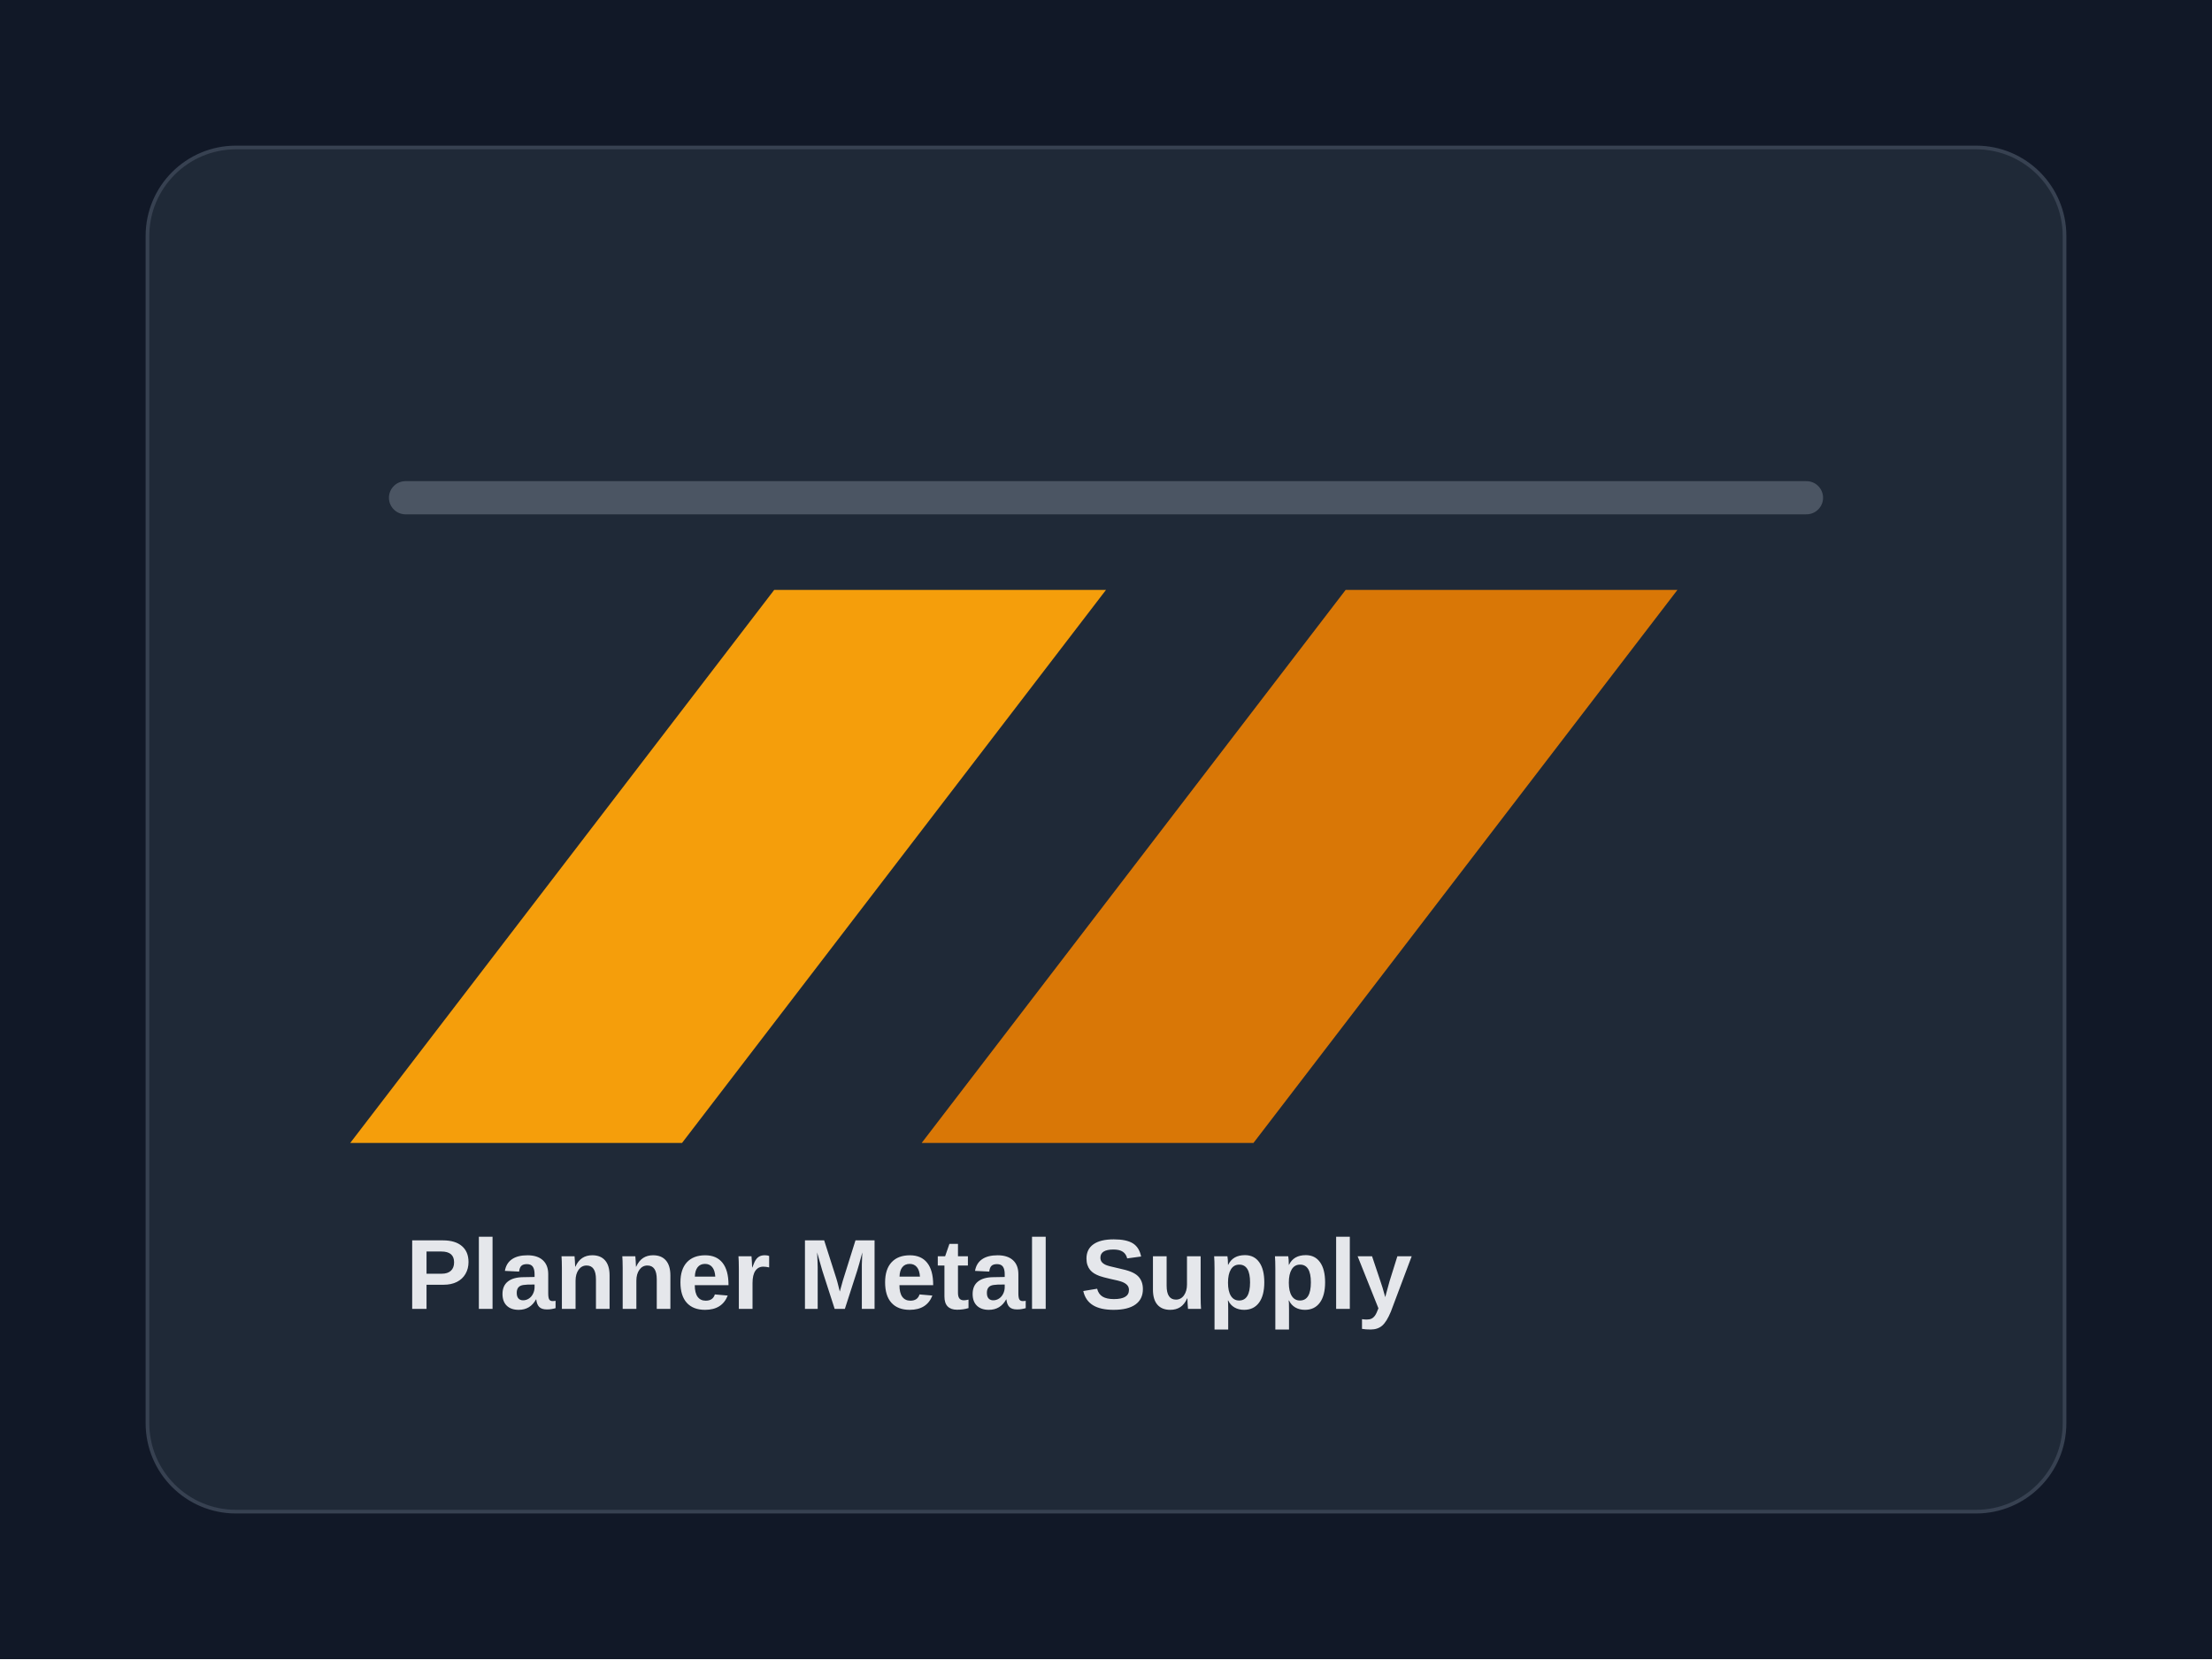
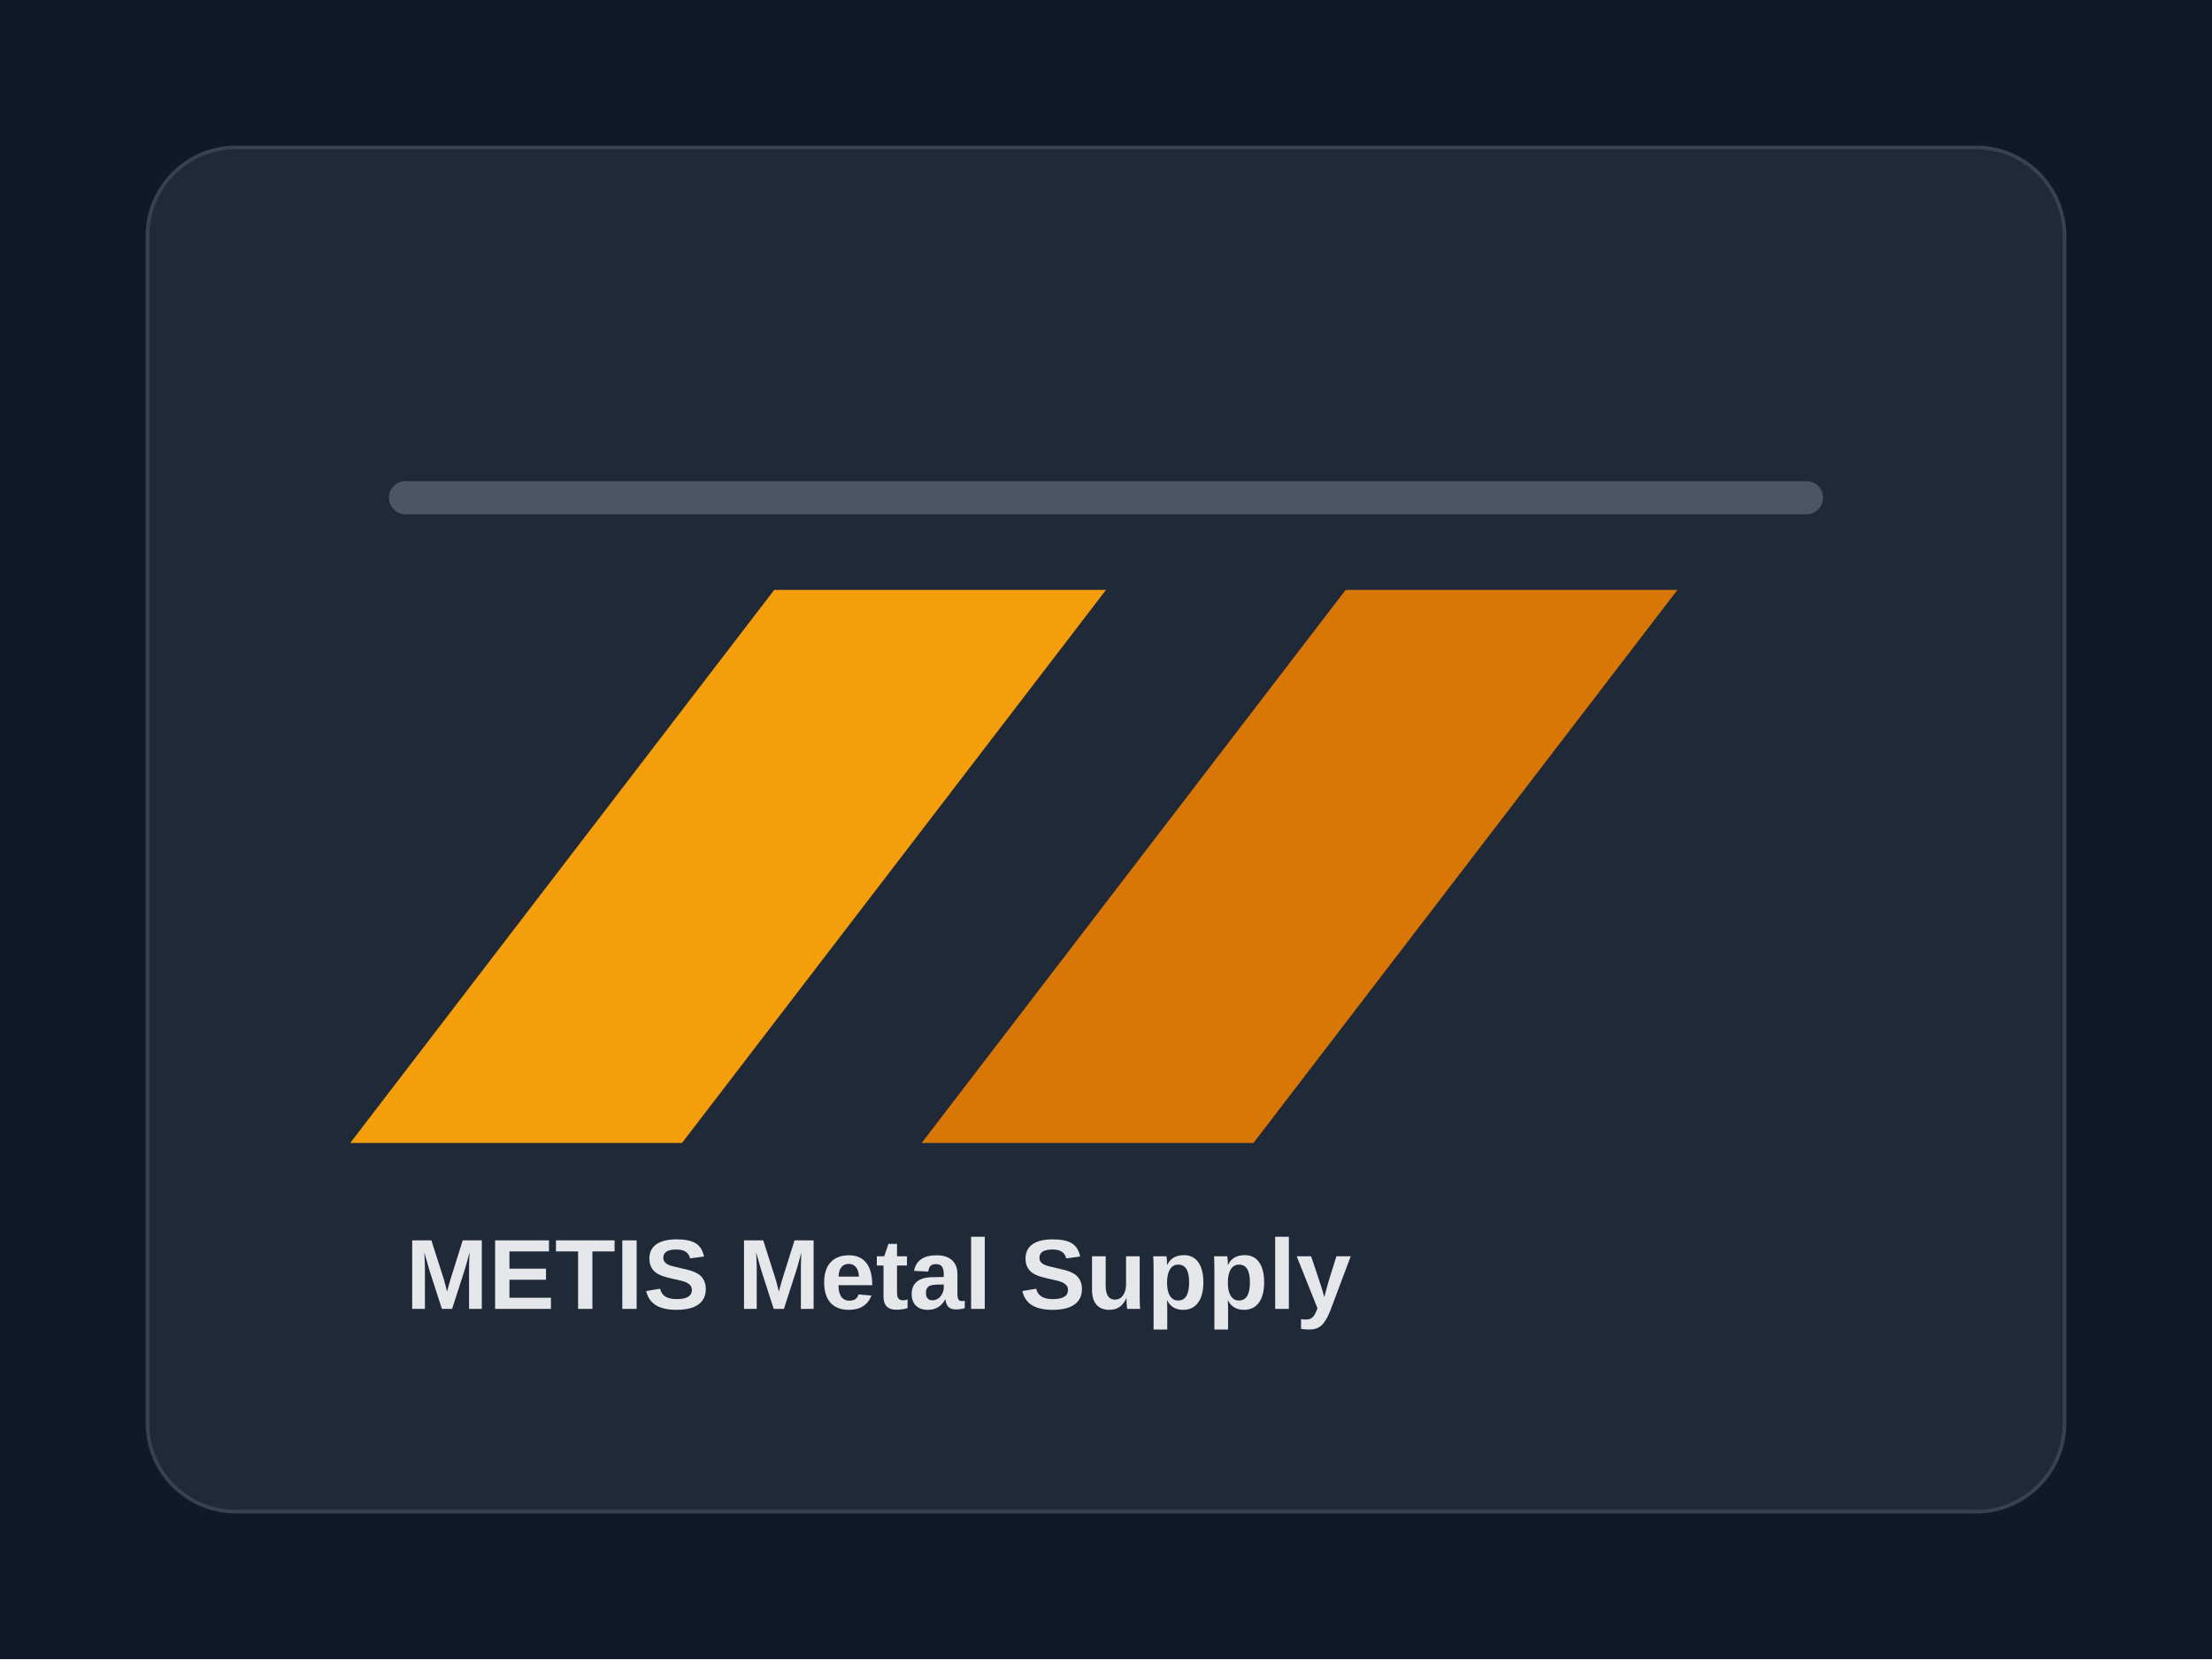
<svg xmlns="http://www.w3.org/2000/svg" width="1200" height="900" viewBox="0 0 1200 900" fill="none">
  <rect width="1200" height="900" fill="#111827" />
  <rect x="80" y="80" width="1040" height="740" rx="48" fill="#1F2937" stroke="#374151" stroke-width="2" />
  <path d="M190 620L420 320H600L370 620H190Z" fill="#F59E0B" />
  <path d="M500 620L730 320H910L680 620H500Z" fill="#D97706" />
  <path d="M220 270H980" stroke="#4B5563" stroke-width="18" stroke-linecap="round" />
-   <text x="220" y="710" fill="#E5E7EB" font-family="Arial, sans-serif" font-size="54" font-weight="700">Planner Metal Supply</text>
+   <text x="220" y="710" fill="#E5E7EB" font-family="Arial, sans-serif" font-size="54" font-weight="700">METIS Metal Supply</text>
</svg>
